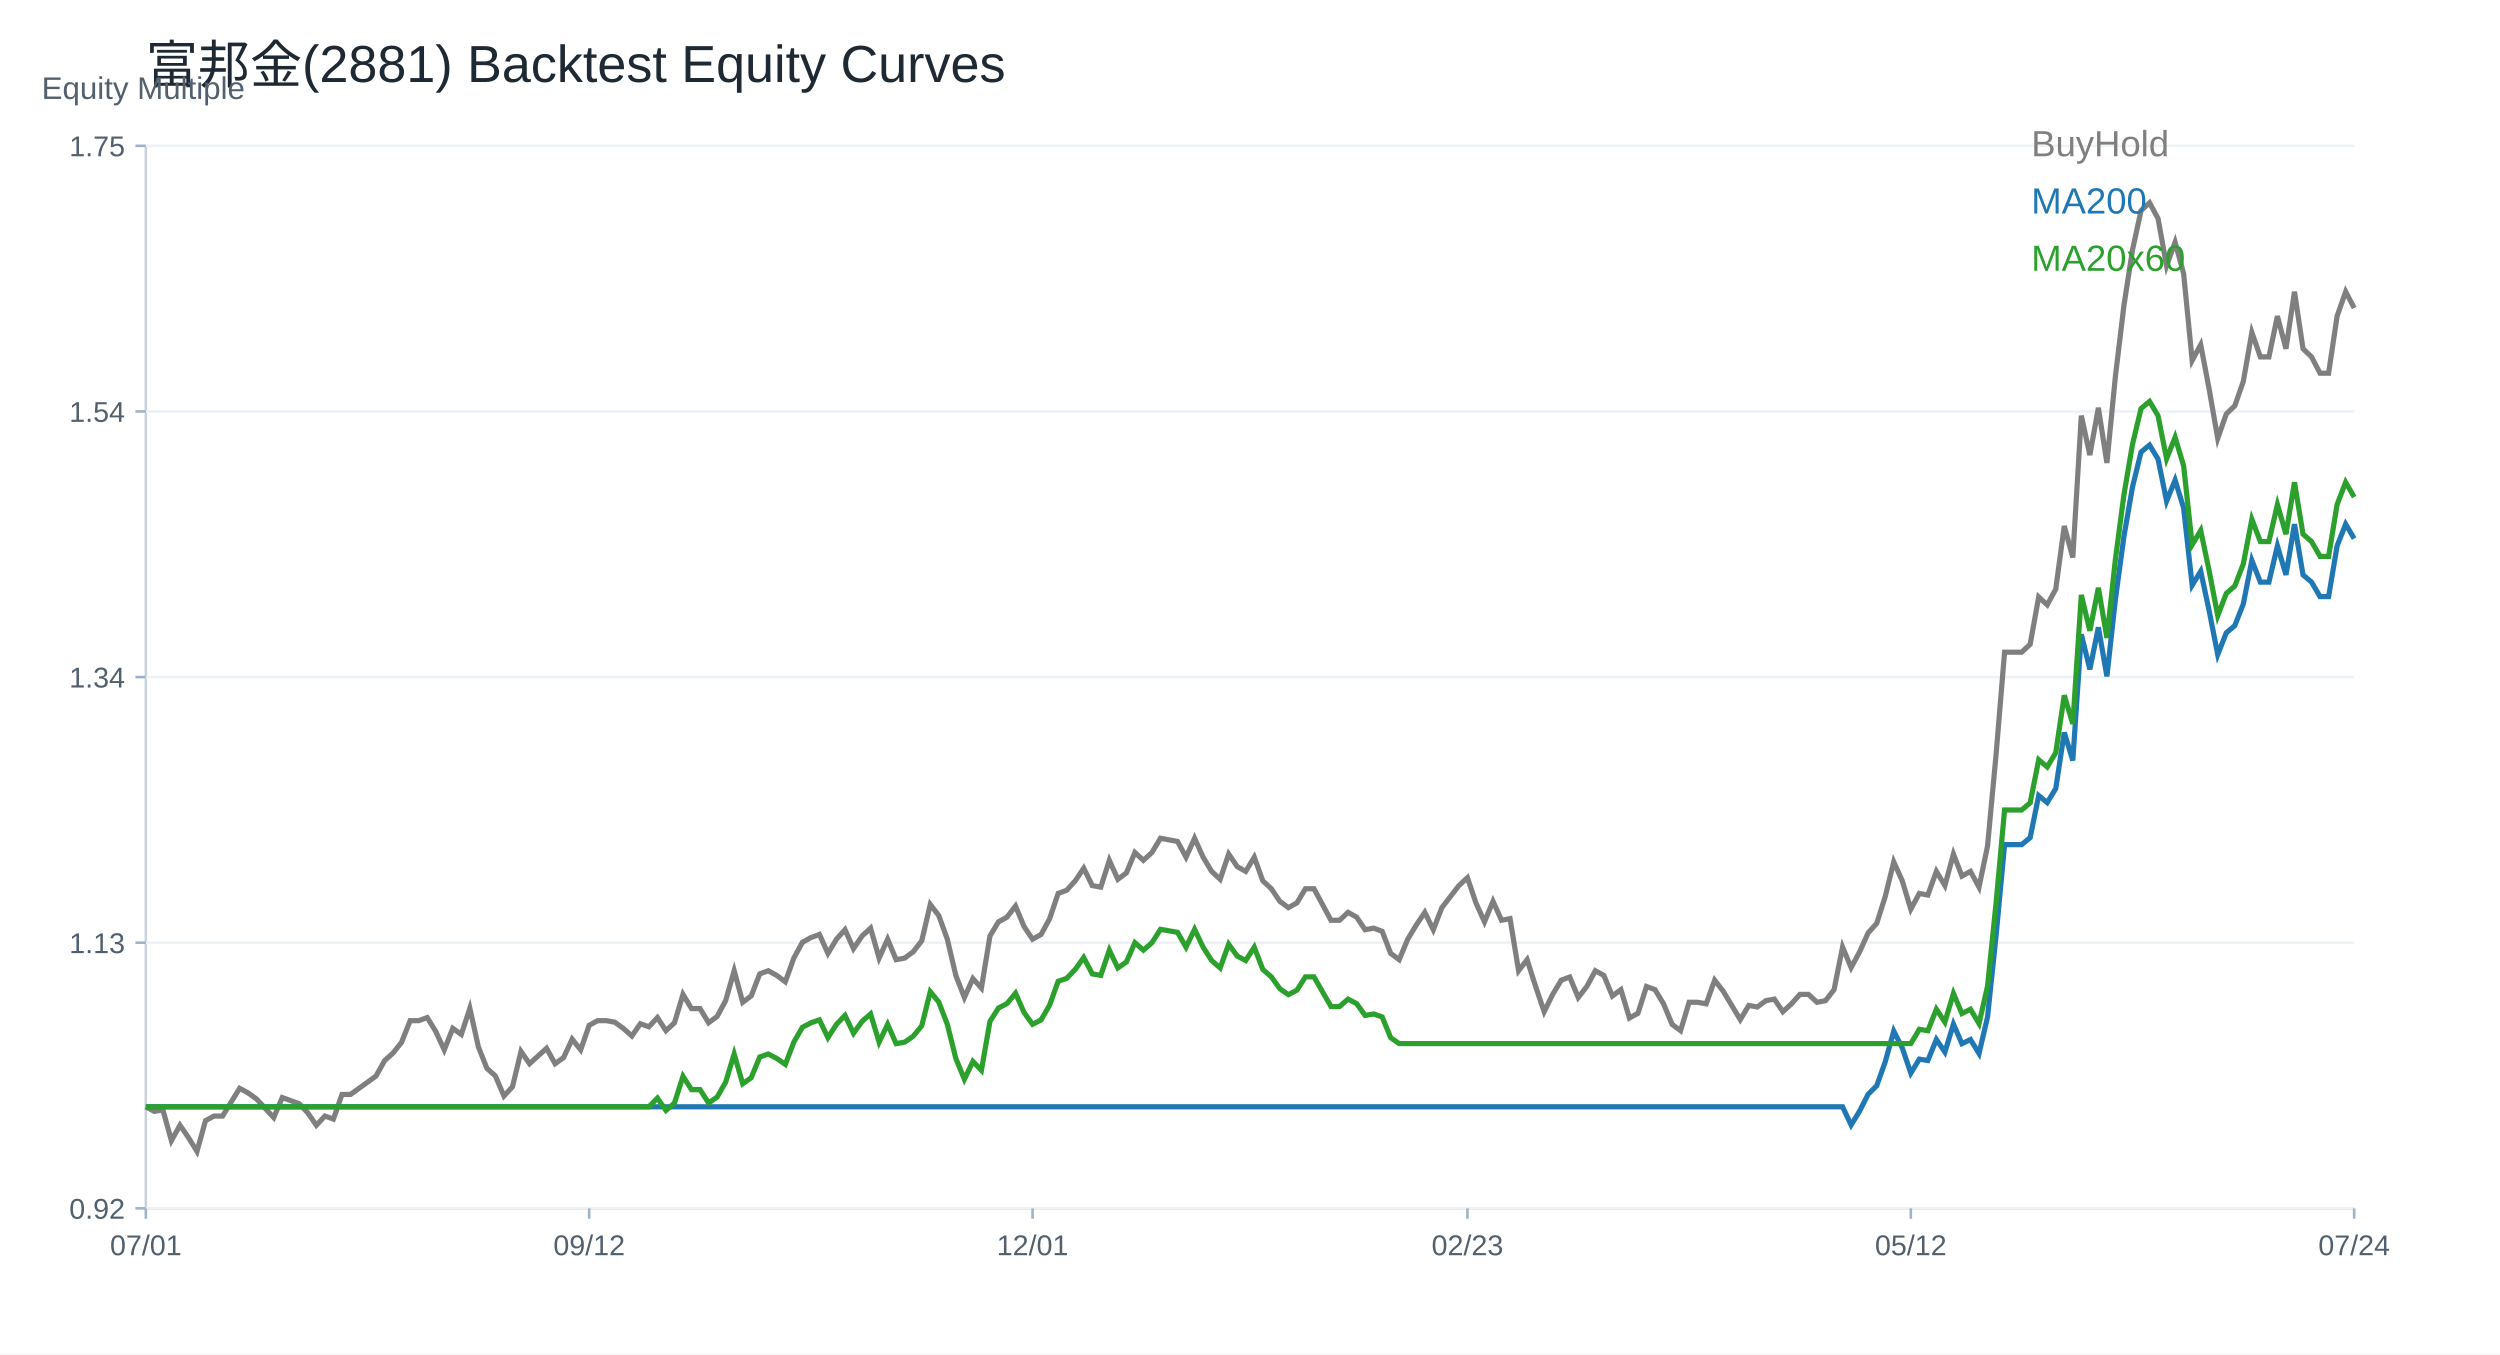
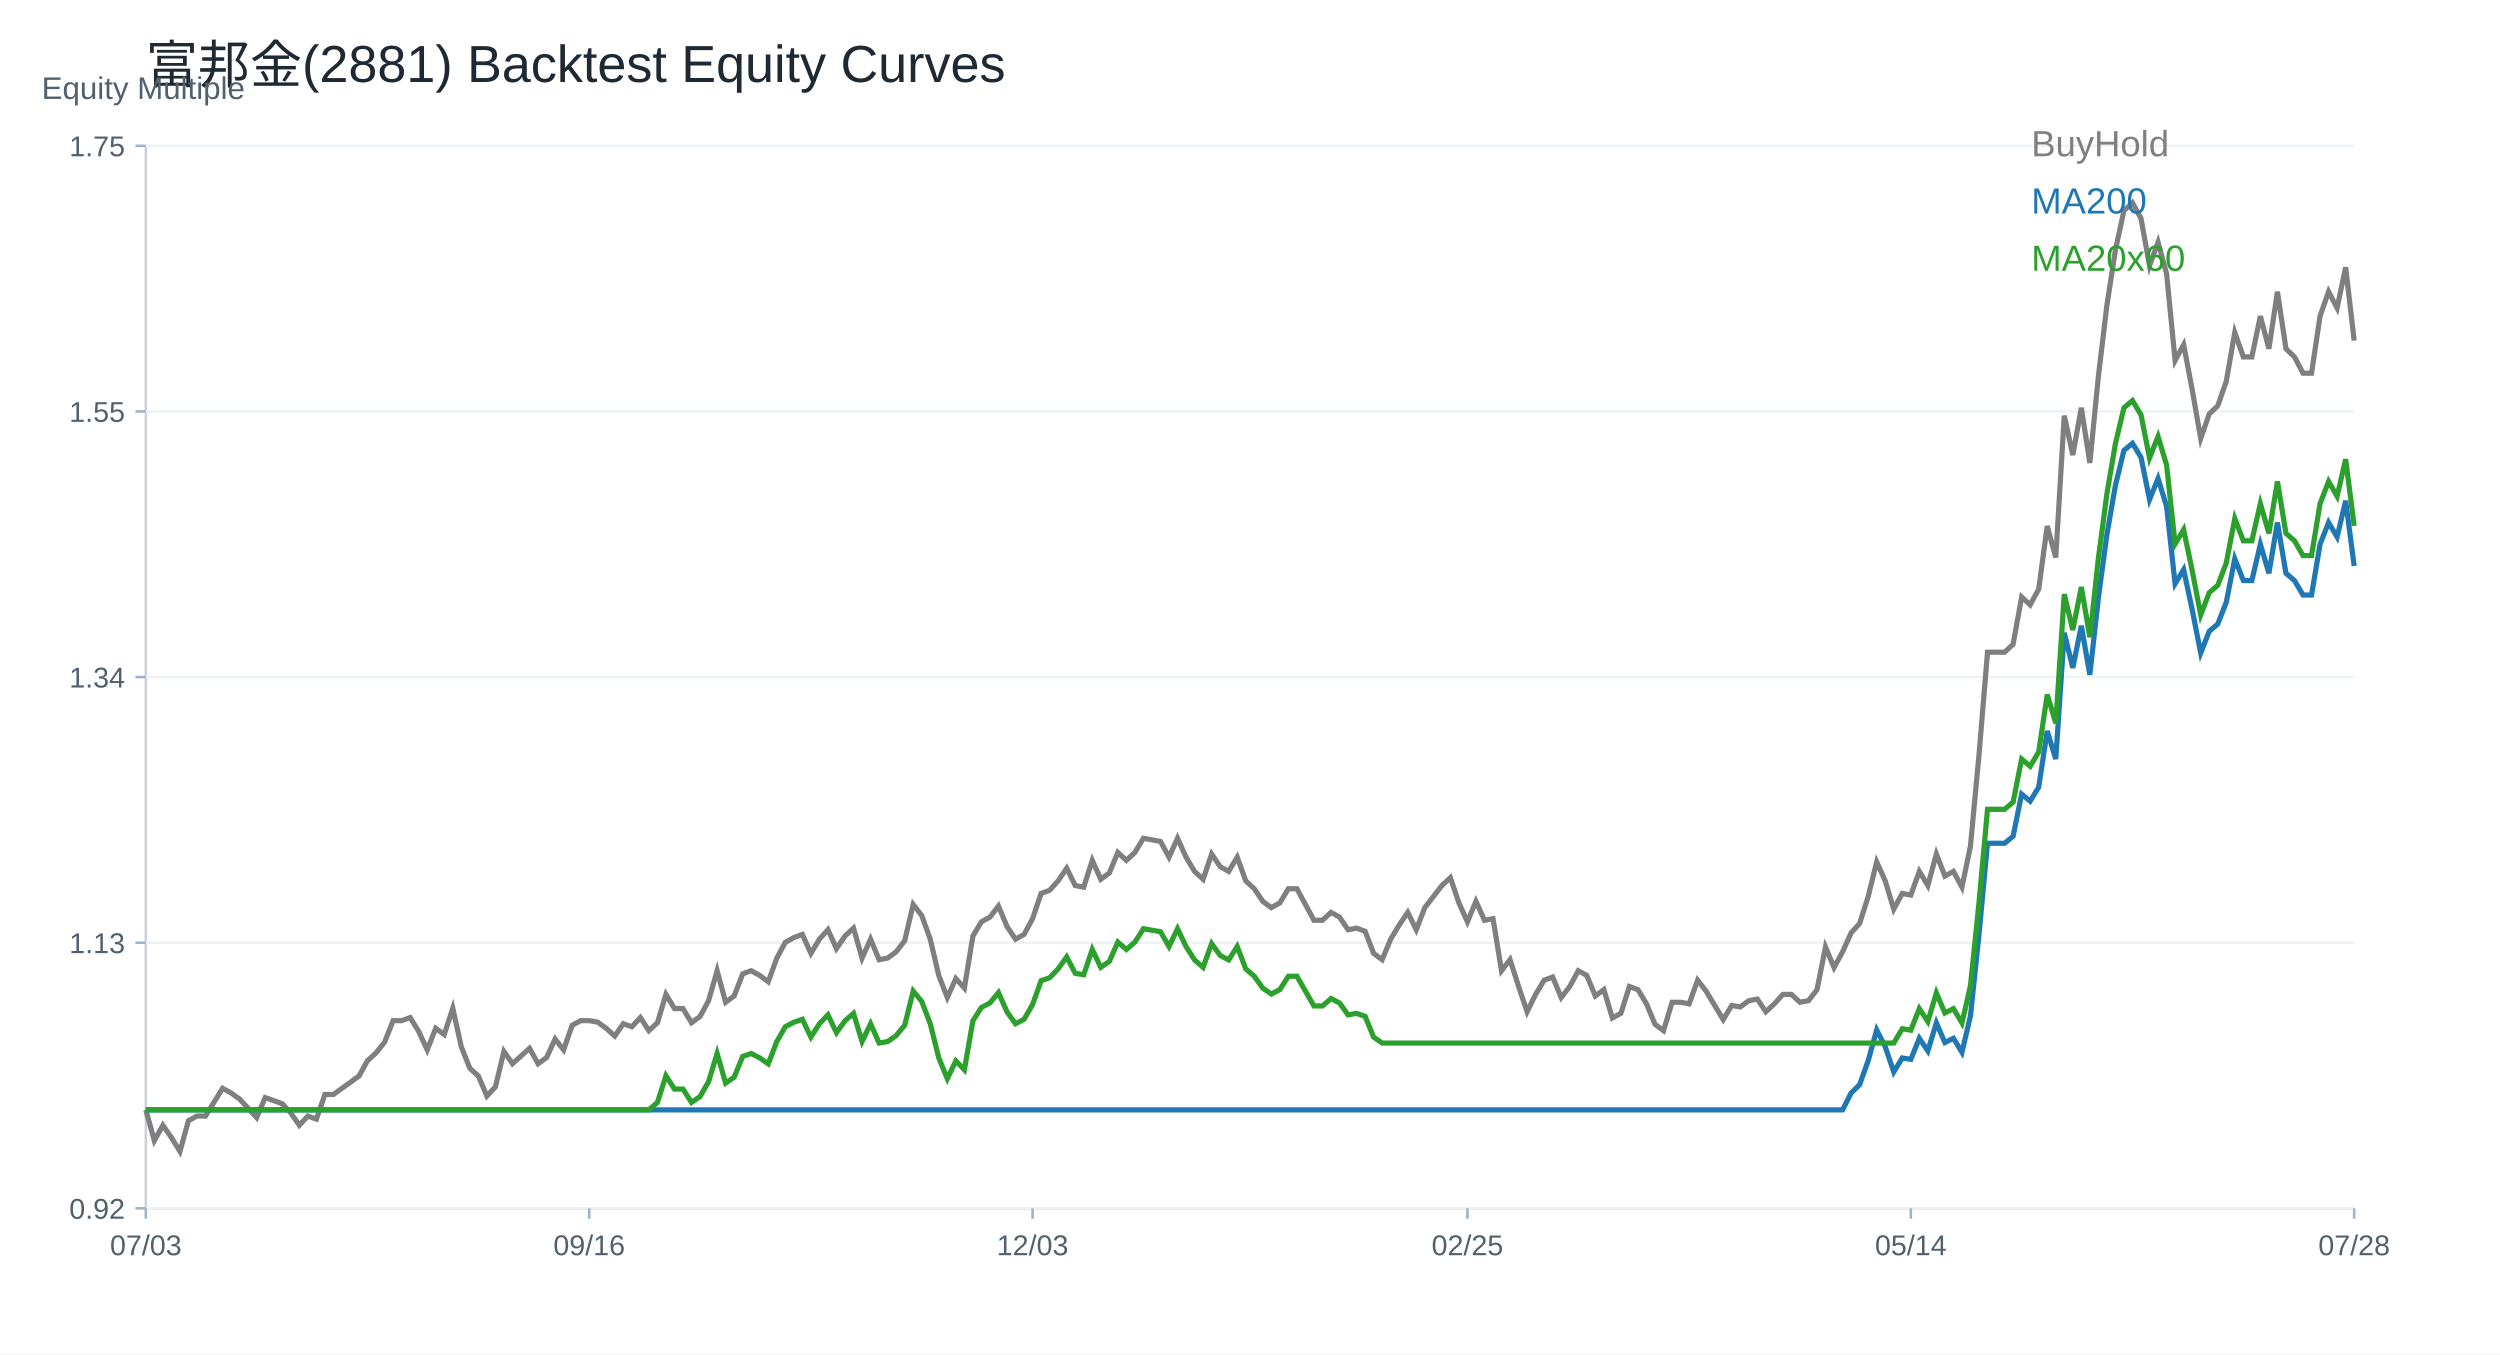
<svg xmlns="http://www.w3.org/2000/svg" width="960" height="520" viewBox="0 0 960 520">
  <rect width="100%" height="100%" fill="white" />
  <text x="56.00" y="32.00" font-size="20" font-family="Arial" fill="#1f2933" text-anchor="start">富邦金(2881) Backtest Equity Curves</text>
  <line x1="56" y1="464" x2="904" y2="464" stroke="#cbd2d9" />
  <line x1="56" y1="56" x2="56" y2="464" stroke="#cbd2d9" />
  <text x="16.00" y="38.00" font-size="12" font-family="Arial" fill="#52606d" text-anchor="start">Equity Multiple</text>
  <line x1="56" y1="464.00" x2="904" y2="464.00" stroke="#edf2f7" />
  <line x1="52" y1="464.00" x2="56" y2="464.00" stroke="#9fb3c8" />
  <text x="48.00" y="468.00" font-size="11" font-family="Arial" fill="#52606d" text-anchor="end">0.92</text>
  <line x1="56" y1="362.00" x2="904" y2="362.00" stroke="#edf2f7" />
  <line x1="52" y1="362.00" x2="56" y2="362.00" stroke="#9fb3c8" />
  <text x="48.00" y="366.00" font-size="11" font-family="Arial" fill="#52606d" text-anchor="end">1.13</text>
  <line x1="56" y1="260.00" x2="904" y2="260.00" stroke="#edf2f7" />
  <line x1="52" y1="260.00" x2="56" y2="260.00" stroke="#9fb3c8" />
  <text x="48.00" y="264.00" font-size="11" font-family="Arial" fill="#52606d" text-anchor="end">1.34</text>
  <line x1="56" y1="158.00" x2="904" y2="158.00" stroke="#edf2f7" />
  <line x1="52" y1="158.00" x2="56" y2="158.00" stroke="#9fb3c8" />
-   <text x="48.00" y="162.00" font-size="11" font-family="Arial" fill="#52606d" text-anchor="end">1.54</text>
+   <text x="48.00" y="162.00" font-size="11" font-family="Arial" fill="#52606d" text-anchor="end">1.55</text>
  <line x1="56" y1="56.00" x2="904" y2="56.00" stroke="#edf2f7" />
  <line x1="52" y1="56.00" x2="56" y2="56.00" stroke="#9fb3c8" />
  <text x="48.00" y="60.00" font-size="11" font-family="Arial" fill="#52606d" text-anchor="end">1.75</text>
  <line x1="56.00" y1="464" x2="56.00" y2="468" stroke="#9fb3c8" />
-   <text x="56.00" y="482.00" font-size="11" font-family="Arial" fill="#52606d" text-anchor="middle">07/01</text>
+   <text x="56.00" y="482.00" font-size="11" font-family="Arial" fill="#52606d" text-anchor="middle">07/03</text>
  <line x1="226.25" y1="464" x2="226.25" y2="468" stroke="#9fb3c8" />
-   <text x="226.25" y="482.00" font-size="11" font-family="Arial" fill="#52606d" text-anchor="middle">09/12</text>
+   <text x="226.25" y="482.00" font-size="11" font-family="Arial" fill="#52606d" text-anchor="middle">09/16</text>
  <line x1="396.51" y1="464" x2="396.51" y2="468" stroke="#9fb3c8" />
-   <text x="396.51" y="482.00" font-size="11" font-family="Arial" fill="#52606d" text-anchor="middle">12/01</text>
+   <text x="396.51" y="482.00" font-size="11" font-family="Arial" fill="#52606d" text-anchor="middle">12/03</text>
  <line x1="563.49" y1="464" x2="563.49" y2="468" stroke="#9fb3c8" />
-   <text x="563.49" y="482.00" font-size="11" font-family="Arial" fill="#52606d" text-anchor="middle">02/23</text>
+   <text x="563.49" y="482.00" font-size="11" font-family="Arial" fill="#52606d" text-anchor="middle">02/25</text>
  <line x1="733.75" y1="464" x2="733.75" y2="468" stroke="#9fb3c8" />
-   <text x="733.75" y="482.00" font-size="11" font-family="Arial" fill="#52606d" text-anchor="middle">05/12</text>
+   <text x="733.75" y="482.00" font-size="11" font-family="Arial" fill="#52606d" text-anchor="middle">05/14</text>
  <line x1="904.00" y1="464" x2="904.00" y2="468" stroke="#9fb3c8" />
-   <text x="904.00" y="482.00" font-size="11" font-family="Arial" fill="#52606d" text-anchor="middle">07/24</text>
-   <polyline fill="none" stroke="#7f7f7f" stroke-width="2" points="56.00,425.01 59.27,426.78 62.55,426.19 65.82,438.01 69.10,432.10 72.37,436.83 75.64,442.14 78.92,430.33 82.19,428.56 85.47,428.56 88.74,423.24 92.02,417.92 95.29,419.69 98.56,422.06 101.84,425.60 105.11,429.15 108.39,421.47 111.66,422.65 114.93,423.83 118.21,427.37 121.48,432.10 124.76,428.56 128.03,429.74 131.31,420.28 134.58,420.28 137.85,417.92 141.13,415.56 144.40,413.19 147.68,407.29 150.95,404.33 154.22,400.20 157.50,391.93 160.77,391.93 164.05,390.75 167.32,396.06 170.59,403.15 173.87,394.88 177.14,397.24 180.42,387.20 183.69,401.97 186.97,410.24 190.24,413.19 193.51,420.87 196.79,417.33 200.06,403.74 203.34,408.47 206.61,405.51 209.88,402.56 213.16,408.47 216.43,406.11 219.71,399.02 222.98,403.15 226.25,393.70 229.53,391.93 232.80,391.93 236.08,392.52 239.35,394.88 242.63,397.83 245.90,393.11 249.17,394.29 252.45,390.75 255.72,395.77 259.00,392.74 262.27,381.84 265.54,387.29 268.82,387.29 272.09,392.74 275.37,390.32 278.64,384.26 281.92,372.76 285.19,384.87 288.46,382.45 291.74,373.97 295.01,372.76 298.29,374.57 301.56,377.00 304.83,367.91 308.11,361.86 311.38,360.04 314.66,358.83 317.93,366.10 321.20,360.65 324.48,357.01 327.75,364.28 331.03,359.43 334.30,356.41 337.58,367.91 340.85,360.65 344.12,368.52 347.40,367.91 350.67,365.49 353.95,361.25 357.22,347.32 360.49,351.56 363.77,360.65 367.04,374.57 370.32,383.05 373.59,375.78 376.86,379.42 380.14,359.43 383.41,353.98 386.69,352.17 389.96,347.93 393.24,355.80 396.51,360.65 399.78,358.83 403.06,352.77 406.33,343.08 409.61,341.87 412.88,338.24 416.15,333.40 419.43,340.06 422.70,340.66 425.98,330.37 429.25,337.64 432.53,335.21 435.80,327.34 439.07,330.37 442.35,327.34 445.62,321.89 448.90,322.50 452.17,323.10 455.44,329.16 458.72,321.89 461.99,329.16 465.27,334.61 468.54,337.64 471.81,327.95 475.09,332.79 478.36,334.61 481.64,329.16 484.91,338.24 488.19,341.27 491.46,346.11 494.73,348.53 498.01,346.72 501.28,341.27 504.56,341.27 507.83,347.32 511.10,353.38 514.38,353.38 517.65,350.35 520.93,352.17 524.20,357.01 527.47,356.41 530.75,357.62 534.02,366.10 537.30,368.52 540.57,360.65 543.85,355.20 547.12,350.35 550.39,357.01 553.67,348.53 556.94,344.30 560.22,340.06 563.49,337.03 566.76,346.72 570.04,353.98 573.31,346.11 576.59,353.38 579.86,352.77 583.14,372.76 586.41,368.52 589.68,378.81 592.96,388.50 596.23,381.84 599.51,376.39 602.78,375.18 606.05,383.05 609.33,378.81 612.60,372.76 615.88,374.57 619.15,382.45 622.42,380.02 625.70,390.92 628.97,389.11 632.25,378.81 635.52,380.02 638.80,385.47 642.07,393.34 645.34,395.77 648.62,384.87 651.89,384.87 655.17,385.47 658.44,376.39 661.71,380.63 664.99,386.08 668.26,391.53 671.54,386.08 674.81,386.68 678.08,384.26 681.36,383.66 684.63,388.50 687.91,385.47 691.18,381.84 694.46,381.84 697.73,384.87 701.00,384.26 704.28,380.02 707.55,363.67 710.83,371.55 714.10,365.49 717.37,358.22 720.65,354.59 723.92,344.30 727.20,330.97 730.47,338.24 733.75,349.14 737.02,343.08 740.29,343.69 743.57,334.61 746.84,340.06 750.12,327.95 753.39,336.42 756.66,334.61 759.94,340.66 763.21,324.92 766.49,289.80 769.76,250.44 773.03,250.44 776.31,250.44 779.58,247.41 782.86,229.24 786.13,232.27 789.41,226.22 792.68,201.99 795.95,214.10 799.23,159.61 802.50,174.74 805.78,156.58 809.05,177.77 812.32,144.47 815.60,117.22 818.87,96.02 822.15,80.88 825.42,77.86 828.69,83.91 831.97,102.08 835.24,93.00 838.52,105.11 841.79,138.41 845.07,132.36 848.34,149.57 851.61,168.36 854.89,158.96 858.16,155.83 861.44,146.44 864.71,127.66 867.98,137.05 871.26,137.05 874.53,121.40 877.81,133.92 881.08,112.01 884.36,133.92 887.63,137.05 890.90,143.31 894.18,143.31 897.45,121.40 900.73,112.01 904.00,118.27" />
+   <text x="904.00" y="482.00" font-size="11" font-family="Arial" fill="#52606d" text-anchor="middle">07/28</text>
+   <polyline fill="none" stroke="#7f7f7f" stroke-width="2" points="56.00,426.19 59.27,438.01 62.55,432.10 65.82,436.83 69.10,442.14 72.37,430.33 75.64,428.56 78.92,428.56 82.19,423.24 85.47,417.92 88.74,419.69 92.02,422.06 95.29,425.60 98.56,429.15 101.84,421.47 105.11,422.65 108.39,423.83 111.66,427.37 114.93,432.10 118.21,428.56 121.48,429.74 124.76,420.28 128.03,420.28 131.31,417.92 134.58,415.56 137.85,413.19 141.13,407.29 144.40,404.33 147.68,400.20 150.95,391.93 154.22,391.93 157.50,390.75 160.77,396.06 164.05,403.15 167.32,394.88 170.59,397.24 173.87,387.20 177.14,401.97 180.42,410.24 183.69,413.19 186.97,420.87 190.24,417.33 193.51,403.74 196.79,408.47 200.06,405.51 203.34,402.56 206.61,408.47 209.88,406.11 213.16,399.02 216.43,403.15 219.71,393.70 222.98,391.93 226.25,391.93 229.53,392.52 232.80,394.88 236.08,397.83 239.35,393.11 242.63,394.29 245.90,390.75 249.17,395.77 252.45,392.74 255.72,381.84 259.00,387.29 262.27,387.29 265.54,392.74 268.82,390.32 272.09,384.26 275.37,372.76 278.64,384.87 281.92,382.45 285.19,373.97 288.46,372.76 291.74,374.57 295.01,377.00 298.29,367.91 301.56,361.86 304.83,360.04 308.11,358.83 311.38,366.10 314.66,360.65 317.93,357.01 321.20,364.28 324.48,359.43 327.75,356.41 331.03,367.91 334.30,360.65 337.58,368.52 340.85,367.91 344.12,365.49 347.40,361.25 350.67,347.32 353.95,351.56 357.22,360.65 360.49,374.57 363.77,383.05 367.04,375.78 370.32,379.42 373.59,359.43 376.86,353.98 380.14,352.17 383.41,347.93 386.69,355.80 389.96,360.65 393.24,358.83 396.51,352.77 399.78,343.08 403.06,341.87 406.33,338.24 409.61,333.40 412.88,340.06 416.15,340.66 419.43,330.37 422.70,337.64 425.98,335.21 429.25,327.34 432.53,330.37 435.80,327.34 439.07,321.89 442.35,322.50 445.62,323.10 448.90,329.16 452.17,321.89 455.44,329.16 458.72,334.61 461.99,337.64 465.27,327.95 468.54,332.79 471.81,334.61 475.09,329.16 478.36,338.24 481.64,341.27 484.91,346.11 488.19,348.53 491.46,346.72 494.73,341.27 498.01,341.27 501.28,347.32 504.56,353.38 507.83,353.38 511.10,350.35 514.38,352.17 517.65,357.01 520.93,356.41 524.20,357.62 527.47,366.10 530.75,368.52 534.02,360.65 537.30,355.20 540.57,350.35 543.85,357.01 547.12,348.53 550.39,344.30 553.67,340.06 556.94,337.03 560.22,346.72 563.49,353.98 566.76,346.11 570.04,353.38 573.31,352.77 576.59,372.76 579.86,368.52 583.14,378.81 586.41,388.50 589.68,381.84 592.96,376.39 596.23,375.18 599.51,383.05 602.78,378.81 606.05,372.76 609.33,374.57 612.60,382.45 615.88,380.02 619.15,390.92 622.42,389.11 625.70,378.81 628.97,380.02 632.25,385.47 635.52,393.34 638.80,395.77 642.07,384.87 645.34,384.87 648.62,385.47 651.89,376.39 655.17,380.63 658.44,386.08 661.71,391.53 664.99,386.08 668.26,386.68 671.54,384.26 674.81,383.66 678.08,388.50 681.36,385.47 684.63,381.84 687.91,381.84 691.18,384.87 694.46,384.26 697.73,380.02 701.00,363.67 704.28,371.55 707.55,365.49 710.83,358.22 714.10,354.59 717.37,344.30 720.65,330.97 723.92,338.24 727.20,349.14 730.47,343.08 733.75,343.69 737.02,334.61 740.29,340.06 743.57,327.95 746.84,336.42 750.12,334.61 753.39,340.66 756.66,324.92 759.94,289.80 763.21,250.44 766.49,250.44 769.76,250.44 773.03,247.41 776.31,229.24 779.58,232.27 782.86,226.22 786.13,201.99 789.41,214.10 792.68,159.61 795.95,174.74 799.23,156.58 802.50,177.77 805.78,144.47 809.05,117.22 812.32,96.02 815.60,80.88 818.87,77.86 822.15,83.91 825.42,102.08 828.69,93.00 831.97,105.11 835.24,138.41 838.52,132.36 841.79,149.57 845.07,168.36 848.34,158.96 851.61,155.83 854.89,146.44 858.16,127.66 861.44,137.05 864.71,137.05 867.98,121.40 871.26,133.92 874.53,112.01 877.81,133.92 881.08,137.05 884.36,143.31 887.63,143.31 890.90,121.40 894.18,112.01 897.45,118.27 900.73,102.62 904.00,130.79" />
  <text x="780.00" y="60.00" font-size="14" font-family="Arial" fill="#7f7f7f" text-anchor="start">BuyHold</text>
-   <polyline fill="none" stroke="#1f77b4" stroke-width="2" points="56.00,425.01 59.27,425.01 62.55,425.01 65.82,425.01 69.10,425.01 72.37,425.01 75.64,425.01 78.92,425.01 82.19,425.01 85.47,425.01 88.74,425.01 92.02,425.01 95.29,425.01 98.56,425.01 101.84,425.01 105.11,425.01 108.39,425.01 111.66,425.01 114.93,425.01 118.21,425.01 121.48,425.01 124.76,425.01 128.03,425.01 131.31,425.01 134.58,425.01 137.85,425.01 141.13,425.01 144.40,425.01 147.68,425.01 150.95,425.01 154.22,425.01 157.50,425.01 160.77,425.01 164.05,425.01 167.32,425.01 170.59,425.01 173.87,425.01 177.14,425.01 180.42,425.01 183.69,425.01 186.97,425.01 190.24,425.01 193.51,425.01 196.79,425.01 200.06,425.01 203.34,425.01 206.61,425.01 209.88,425.01 213.16,425.01 216.43,425.01 219.71,425.01 222.98,425.01 226.25,425.01 229.53,425.01 232.80,425.01 236.08,425.01 239.35,425.01 242.63,425.01 245.90,425.01 249.17,425.01 252.45,425.01 255.72,425.01 259.00,425.01 262.27,425.01 265.54,425.01 268.82,425.01 272.09,425.01 275.37,425.01 278.64,425.01 281.92,425.01 285.19,425.01 288.46,425.01 291.74,425.01 295.01,425.01 298.29,425.01 301.56,425.01 304.83,425.01 308.11,425.01 311.38,425.01 314.66,425.01 317.93,425.01 321.20,425.01 324.48,425.01 327.75,425.01 331.03,425.01 334.30,425.01 337.58,425.01 340.85,425.01 344.12,425.01 347.40,425.01 350.67,425.01 353.95,425.01 357.22,425.01 360.49,425.01 363.77,425.01 367.04,425.01 370.32,425.01 373.59,425.01 376.86,425.01 380.14,425.01 383.41,425.01 386.69,425.01 389.96,425.01 393.24,425.01 396.51,425.01 399.78,425.01 403.06,425.01 406.33,425.01 409.61,425.01 412.88,425.01 416.15,425.01 419.43,425.01 422.70,425.01 425.98,425.01 429.25,425.01 432.53,425.01 435.80,425.01 439.07,425.01 442.35,425.01 445.62,425.01 448.90,425.01 452.17,425.01 455.44,425.01 458.72,425.01 461.99,425.01 465.27,425.01 468.54,425.01 471.81,425.01 475.09,425.01 478.36,425.01 481.64,425.01 484.91,425.01 488.19,425.01 491.46,425.01 494.73,425.01 498.01,425.01 501.28,425.01 504.56,425.01 507.83,425.01 511.10,425.01 514.38,425.01 517.65,425.01 520.93,425.01 524.20,425.01 527.47,425.01 530.75,425.01 534.02,425.01 537.30,425.01 540.57,425.01 543.85,425.01 547.12,425.01 550.39,425.01 553.67,425.01 556.94,425.01 560.22,425.01 563.49,425.01 566.76,425.01 570.04,425.01 573.31,425.01 576.59,425.01 579.86,425.01 583.14,425.01 586.41,425.01 589.68,425.01 592.96,425.01 596.23,425.01 599.51,425.01 602.78,425.01 606.05,425.01 609.33,425.01 612.60,425.01 615.88,425.01 619.15,425.01 622.42,425.01 625.70,425.01 628.97,425.01 632.25,425.01 635.52,425.01 638.80,425.01 642.07,425.01 645.34,425.01 648.62,425.01 651.89,425.01 655.17,425.01 658.44,425.01 661.71,425.01 664.99,425.01 668.26,425.01 671.54,425.01 674.81,425.01 678.08,425.01 681.36,425.01 684.63,425.01 687.91,425.01 691.18,425.01 694.46,425.01 697.73,425.01 701.00,425.01 704.28,425.01 707.55,425.01 710.83,432.01 714.10,426.63 717.37,420.17 720.65,416.94 723.92,407.78 727.20,395.94 730.47,402.40 733.75,412.09 737.02,406.71 740.29,407.24 743.57,399.17 746.84,404.01 750.12,393.25 753.39,400.78 756.66,399.17 759.94,404.55 763.21,390.56 766.49,359.33 769.76,324.34 773.03,324.34 776.31,324.34 779.58,321.65 782.86,305.49 786.13,308.19 789.41,302.80 792.68,281.27 795.95,292.04 799.23,243.58 802.50,257.04 805.78,240.89 809.05,259.73 812.32,230.12 815.60,205.90 818.87,187.05 822.15,173.60 825.42,170.90 828.69,176.29 831.97,192.44 835.24,184.36 838.52,195.13 841.79,224.74 845.07,219.36 848.34,234.66 851.61,251.36 854.89,243.01 858.16,240.23 861.44,231.88 864.71,215.18 867.98,223.53 871.26,223.53 874.53,209.62 877.81,220.75 881.08,201.27 884.36,220.75 887.63,223.53 890.90,229.10 894.18,229.10 897.45,209.62 900.73,201.27 904.00,206.83" />
+   <polyline fill="none" stroke="#1f77b4" stroke-width="2" points="56.00,426.19 59.27,426.19 62.55,426.19 65.82,426.19 69.10,426.19 72.37,426.19 75.64,426.19 78.92,426.19 82.19,426.19 85.47,426.19 88.74,426.19 92.02,426.19 95.29,426.19 98.56,426.19 101.84,426.19 105.11,426.19 108.39,426.19 111.66,426.19 114.93,426.19 118.21,426.19 121.48,426.19 124.76,426.19 128.03,426.19 131.31,426.19 134.58,426.19 137.85,426.19 141.13,426.19 144.40,426.19 147.68,426.19 150.95,426.19 154.22,426.19 157.50,426.19 160.77,426.19 164.05,426.19 167.32,426.19 170.59,426.19 173.87,426.19 177.14,426.19 180.42,426.19 183.69,426.19 186.97,426.19 190.24,426.19 193.51,426.19 196.79,426.19 200.06,426.19 203.34,426.19 206.61,426.19 209.88,426.19 213.16,426.19 216.43,426.19 219.71,426.19 222.98,426.19 226.25,426.19 229.53,426.19 232.80,426.19 236.08,426.19 239.35,426.19 242.63,426.19 245.90,426.19 249.17,426.19 252.45,426.19 255.72,426.19 259.00,426.19 262.27,426.19 265.54,426.19 268.82,426.19 272.09,426.19 275.37,426.19 278.64,426.19 281.92,426.19 285.19,426.19 288.46,426.19 291.74,426.19 295.01,426.19 298.29,426.19 301.56,426.19 304.83,426.19 308.11,426.19 311.38,426.19 314.66,426.19 317.93,426.19 321.20,426.19 324.48,426.19 327.75,426.19 331.03,426.19 334.30,426.19 337.58,426.19 340.85,426.19 344.12,426.19 347.40,426.19 350.67,426.19 353.95,426.19 357.22,426.19 360.49,426.19 363.77,426.19 367.04,426.19 370.32,426.19 373.59,426.19 376.86,426.19 380.14,426.19 383.41,426.19 386.69,426.19 389.96,426.19 393.24,426.19 396.51,426.19 399.78,426.19 403.06,426.19 406.33,426.19 409.61,426.19 412.88,426.19 416.15,426.19 419.43,426.19 422.70,426.19 425.98,426.19 429.25,426.19 432.53,426.19 435.80,426.19 439.07,426.19 442.35,426.19 445.62,426.19 448.90,426.19 452.17,426.19 455.44,426.19 458.72,426.19 461.99,426.19 465.27,426.19 468.54,426.19 471.81,426.19 475.09,426.19 478.36,426.19 481.64,426.19 484.91,426.19 488.19,426.19 491.46,426.19 494.73,426.19 498.01,426.19 501.28,426.19 504.56,426.19 507.83,426.19 511.10,426.19 514.38,426.19 517.65,426.19 520.93,426.19 524.20,426.19 527.47,426.19 530.75,426.19 534.02,426.19 537.30,426.19 540.57,426.19 543.85,426.19 547.12,426.19 550.39,426.19 553.67,426.19 556.94,426.19 560.22,426.19 563.49,426.19 566.76,426.19 570.04,426.19 573.31,426.19 576.59,426.19 579.86,426.19 583.14,426.19 586.41,426.19 589.68,426.19 592.96,426.19 596.23,426.19 599.51,426.19 602.78,426.19 606.05,426.19 609.33,426.19 612.60,426.19 615.88,426.19 619.15,426.19 622.42,426.19 625.70,426.19 628.97,426.19 632.25,426.19 635.52,426.19 638.80,426.19 642.07,426.19 645.34,426.19 648.62,426.19 651.89,426.19 655.17,426.19 658.44,426.19 661.71,426.19 664.99,426.19 668.26,426.19 671.54,426.19 674.81,426.19 678.08,426.19 681.36,426.19 684.63,426.19 687.91,426.19 691.18,426.19 694.46,426.19 697.73,426.19 701.00,426.19 704.28,426.19 707.55,426.19 710.83,419.73 714.10,416.49 717.37,407.33 720.65,395.48 723.92,401.94 727.20,411.64 730.47,406.26 733.75,406.79 737.02,398.71 740.29,403.56 743.57,392.78 746.84,400.33 750.12,398.71 753.39,404.10 756.66,390.09 759.94,358.84 763.21,323.81 766.49,323.81 769.76,323.81 773.03,321.12 776.31,304.95 779.58,307.65 782.86,302.26 786.13,280.71 789.41,291.48 792.68,242.99 795.95,256.46 799.23,240.29 802.50,259.15 805.78,229.52 809.05,205.27 812.32,186.41 815.60,172.94 818.87,170.24 822.15,175.63 825.42,191.80 828.69,183.72 831.97,194.49 835.24,224.13 838.52,218.74 841.79,234.06 845.07,250.77 848.34,242.42 851.61,239.63 854.89,231.27 858.16,214.56 861.44,222.92 864.71,222.92 867.98,208.99 871.26,220.13 874.53,200.63 877.81,220.13 881.08,222.92 884.36,228.49 887.63,228.49 890.90,208.99 894.18,200.63 897.45,206.20 900.73,192.28 904.00,217.35" />
  <text x="780.00" y="82.00" font-size="14" font-family="Arial" fill="#1f77b4" text-anchor="start">MA200</text>
-   <polyline fill="none" stroke="#2ca02c" stroke-width="2" points="56.00,425.01 59.27,425.01 62.55,425.01 65.82,425.01 69.10,425.01 72.37,425.01 75.64,425.01 78.92,425.01 82.19,425.01 85.47,425.01 88.74,425.01 92.02,425.01 95.29,425.01 98.56,425.01 101.84,425.01 105.11,425.01 108.39,425.01 111.66,425.01 114.93,425.01 118.21,425.01 121.48,425.01 124.76,425.01 128.03,425.01 131.31,425.01 134.58,425.01 137.85,425.01 141.13,425.01 144.40,425.01 147.68,425.01 150.95,425.01 154.22,425.01 157.50,425.01 160.77,425.01 164.05,425.01 167.32,425.01 170.59,425.01 173.87,425.01 177.14,425.01 180.42,425.01 183.69,425.01 186.97,425.01 190.24,425.01 193.51,425.01 196.79,425.01 200.06,425.01 203.34,425.01 206.61,425.01 209.88,425.01 213.16,425.01 216.43,425.01 219.71,425.01 222.98,425.01 226.25,425.01 229.53,425.01 232.80,425.01 236.08,425.01 239.35,425.01 242.63,425.01 245.90,425.01 249.17,425.01 252.45,421.67 255.72,426.40 259.00,423.55 262.27,413.29 265.54,418.42 268.82,418.42 272.09,423.55 275.37,421.27 278.64,415.57 281.92,404.74 285.19,416.14 288.46,413.86 291.74,405.88 295.01,404.74 298.29,406.45 301.56,408.73 304.83,400.18 308.11,394.48 311.38,392.78 314.66,391.64 317.93,398.47 321.20,393.34 324.48,389.93 327.75,396.76 331.03,392.21 334.30,389.36 337.58,400.18 340.85,393.34 344.12,400.75 347.40,400.18 350.67,397.90 353.95,393.91 357.22,380.81 360.49,384.80 363.77,393.34 367.04,406.45 370.32,414.43 373.59,407.59 376.86,411.01 380.14,392.21 383.41,387.08 386.69,385.37 389.96,381.38 393.24,388.79 396.51,393.34 399.78,391.64 403.06,385.94 406.33,376.82 409.61,375.68 412.88,372.26 416.15,367.70 419.43,373.97 422.70,374.54 425.98,364.85 429.25,371.69 432.53,369.41 435.80,362.00 439.07,364.85 442.35,362.00 445.62,356.87 448.90,357.44 452.17,358.01 455.44,363.71 458.72,356.87 461.99,363.71 465.27,368.84 468.54,371.69 471.81,362.57 475.09,367.13 478.36,368.84 481.64,363.71 484.91,372.26 488.19,375.11 491.46,379.67 494.73,381.95 498.01,380.24 501.28,375.11 504.56,375.11 507.83,380.81 511.10,386.51 514.38,386.51 517.65,383.66 520.93,385.37 524.20,389.93 527.47,389.36 530.75,390.50 534.02,398.47 537.30,400.75 540.57,400.75 543.85,400.75 547.12,400.75 550.39,400.75 553.67,400.75 556.94,400.75 560.22,400.75 563.49,400.75 566.76,400.75 570.04,400.75 573.31,400.75 576.59,400.75 579.86,400.75 583.14,400.75 586.41,400.75 589.68,400.75 592.96,400.75 596.23,400.75 599.51,400.75 602.78,400.75 606.05,400.75 609.33,400.75 612.60,400.75 615.88,400.75 619.15,400.75 622.42,400.75 625.70,400.75 628.97,400.75 632.25,400.75 635.52,400.75 638.80,400.75 642.07,400.75 645.34,400.75 648.62,400.75 651.89,400.75 655.17,400.75 658.44,400.75 661.71,400.75 664.99,400.75 668.26,400.75 671.54,400.75 674.81,400.75 678.08,400.75 681.36,400.75 684.63,400.75 687.91,400.75 691.18,400.75 694.46,400.75 697.73,400.75 701.00,400.75 704.28,400.75 707.55,400.75 710.83,400.75 714.10,400.75 717.37,400.75 720.65,400.75 723.92,400.75 727.20,400.75 730.47,400.75 733.75,400.75 737.02,395.25 740.29,395.80 743.57,387.54 746.84,392.50 750.12,381.49 753.39,389.19 756.66,387.54 759.94,393.05 763.21,378.74 766.49,346.81 769.76,311.03 773.03,311.03 776.31,311.03 779.58,308.28 782.86,291.76 786.13,294.52 789.41,289.01 792.68,266.99 795.95,278.00 799.23,228.46 802.50,242.22 805.78,225.71 809.05,244.97 812.32,214.70 815.60,189.93 818.87,170.66 822.15,156.90 825.42,154.15 828.69,159.65 831.97,176.17 835.24,167.91 838.52,178.92 841.79,209.19 845.07,203.69 848.34,219.34 851.61,236.42 854.89,227.88 858.16,225.03 861.44,216.50 864.71,199.42 867.98,207.96 871.26,207.96 874.53,193.73 877.81,205.11 881.08,185.19 884.36,205.11 887.63,207.96 890.90,213.65 894.18,213.65 897.45,193.73 900.73,185.19 904.00,190.88" />
+   <polyline fill="none" stroke="#2ca02c" stroke-width="2" points="56.00,426.19 59.27,426.19 62.55,426.19 65.82,426.19 69.10,426.19 72.37,426.19 75.64,426.19 78.92,426.19 82.19,426.19 85.47,426.19 88.74,426.19 92.02,426.19 95.29,426.19 98.56,426.19 101.84,426.19 105.11,426.19 108.39,426.19 111.66,426.19 114.93,426.19 118.21,426.19 121.48,426.19 124.76,426.19 128.03,426.19 131.31,426.19 134.58,426.19 137.85,426.19 141.13,426.19 144.40,426.19 147.68,426.19 150.95,426.19 154.22,426.19 157.50,426.19 160.77,426.19 164.05,426.19 167.32,426.19 170.59,426.19 173.87,426.19 177.14,426.19 180.42,426.19 183.69,426.19 186.97,426.19 190.24,426.19 193.51,426.19 196.79,426.19 200.06,426.19 203.34,426.19 206.61,426.19 209.88,426.19 213.16,426.19 216.43,426.19 219.71,426.19 222.98,426.19 226.25,426.19 229.53,426.19 232.80,426.19 236.08,426.19 239.35,426.19 242.63,426.19 245.90,426.19 249.17,426.19 252.45,423.34 255.72,413.08 259.00,418.21 262.27,418.21 265.54,423.34 268.82,421.06 272.09,415.36 275.37,404.53 278.64,415.93 281.92,413.65 285.19,405.67 288.46,404.53 291.74,406.24 295.01,408.52 298.29,399.96 301.56,394.26 304.83,392.55 308.11,391.41 311.38,398.25 314.66,393.12 317.93,389.70 321.20,396.54 324.48,391.98 327.75,389.13 331.03,399.96 334.30,393.12 337.58,400.53 340.85,399.96 344.12,397.68 347.40,393.69 350.67,380.58 353.95,384.57 357.22,393.12 360.49,406.24 363.77,414.22 367.04,407.38 370.32,410.80 373.59,391.98 376.86,386.85 380.14,385.14 383.41,381.15 386.69,388.56 389.96,393.12 393.24,391.41 396.51,385.71 399.78,376.59 403.06,375.45 406.33,372.03 409.61,367.46 412.88,373.74 416.15,374.31 419.43,364.61 422.70,371.46 425.98,369.18 429.25,361.76 432.53,364.61 435.80,361.76 439.07,356.63 442.35,357.20 445.62,357.77 448.90,363.47 452.17,356.63 455.44,363.47 458.72,368.61 461.99,371.46 465.27,362.33 468.54,366.89 471.81,368.61 475.09,363.47 478.36,372.03 481.64,374.88 484.91,379.44 488.19,381.72 491.46,380.01 494.73,374.88 498.01,374.88 501.28,380.58 504.56,386.28 507.83,386.28 511.10,383.43 514.38,385.14 517.65,389.70 520.93,389.13 524.20,390.27 527.47,398.25 530.75,400.53 534.02,400.53 537.30,400.53 540.57,400.53 543.85,400.53 547.12,400.53 550.39,400.53 553.67,400.53 556.94,400.53 560.22,400.53 563.49,400.53 566.76,400.53 570.04,400.53 573.31,400.53 576.59,400.53 579.86,400.53 583.14,400.53 586.41,400.53 589.68,400.53 592.96,400.53 596.23,400.53 599.51,400.53 602.78,400.53 606.05,400.53 609.33,400.53 612.60,400.53 615.88,400.53 619.15,400.53 622.42,400.53 625.70,400.53 628.97,400.53 632.25,400.53 635.52,400.53 638.80,400.53 642.07,400.53 645.34,400.53 648.62,400.53 651.89,400.53 655.17,400.53 658.44,400.53 661.71,400.53 664.99,400.53 668.26,400.53 671.54,400.53 674.81,400.53 678.08,400.53 681.36,400.53 684.63,400.53 687.91,400.53 691.18,400.53 694.46,400.53 697.73,400.53 701.00,400.53 704.28,400.53 707.55,400.53 710.83,400.53 714.10,400.53 717.37,400.53 720.65,400.53 723.92,400.53 727.20,400.53 730.47,395.03 733.75,395.58 737.02,387.32 740.29,392.27 743.57,381.26 746.84,388.97 750.12,387.32 753.39,392.82 756.66,378.51 759.94,346.57 763.21,310.77 766.49,310.77 769.76,310.77 773.03,308.02 776.31,291.50 779.58,294.25 782.86,288.74 786.13,266.72 789.41,277.73 792.68,228.17 795.95,241.93 799.23,225.41 802.50,244.69 805.78,214.40 809.05,189.62 812.32,170.34 815.60,156.58 818.87,153.82 822.15,159.33 825.42,175.85 828.69,167.59 831.97,178.61 835.24,208.89 838.52,203.39 841.79,219.04 845.07,236.13 848.34,227.59 851.61,224.74 854.89,216.20 858.16,199.12 861.44,207.66 864.71,207.66 867.98,193.42 871.26,204.81 874.53,184.88 877.81,204.81 881.08,207.66 884.36,213.35 887.63,213.35 890.90,193.42 894.18,184.88 897.45,190.58 900.73,176.34 904.00,201.96" />
  <text x="780.00" y="104.00" font-size="14" font-family="Arial" fill="#2ca02c" text-anchor="start">MA20x60</text>
</svg>
